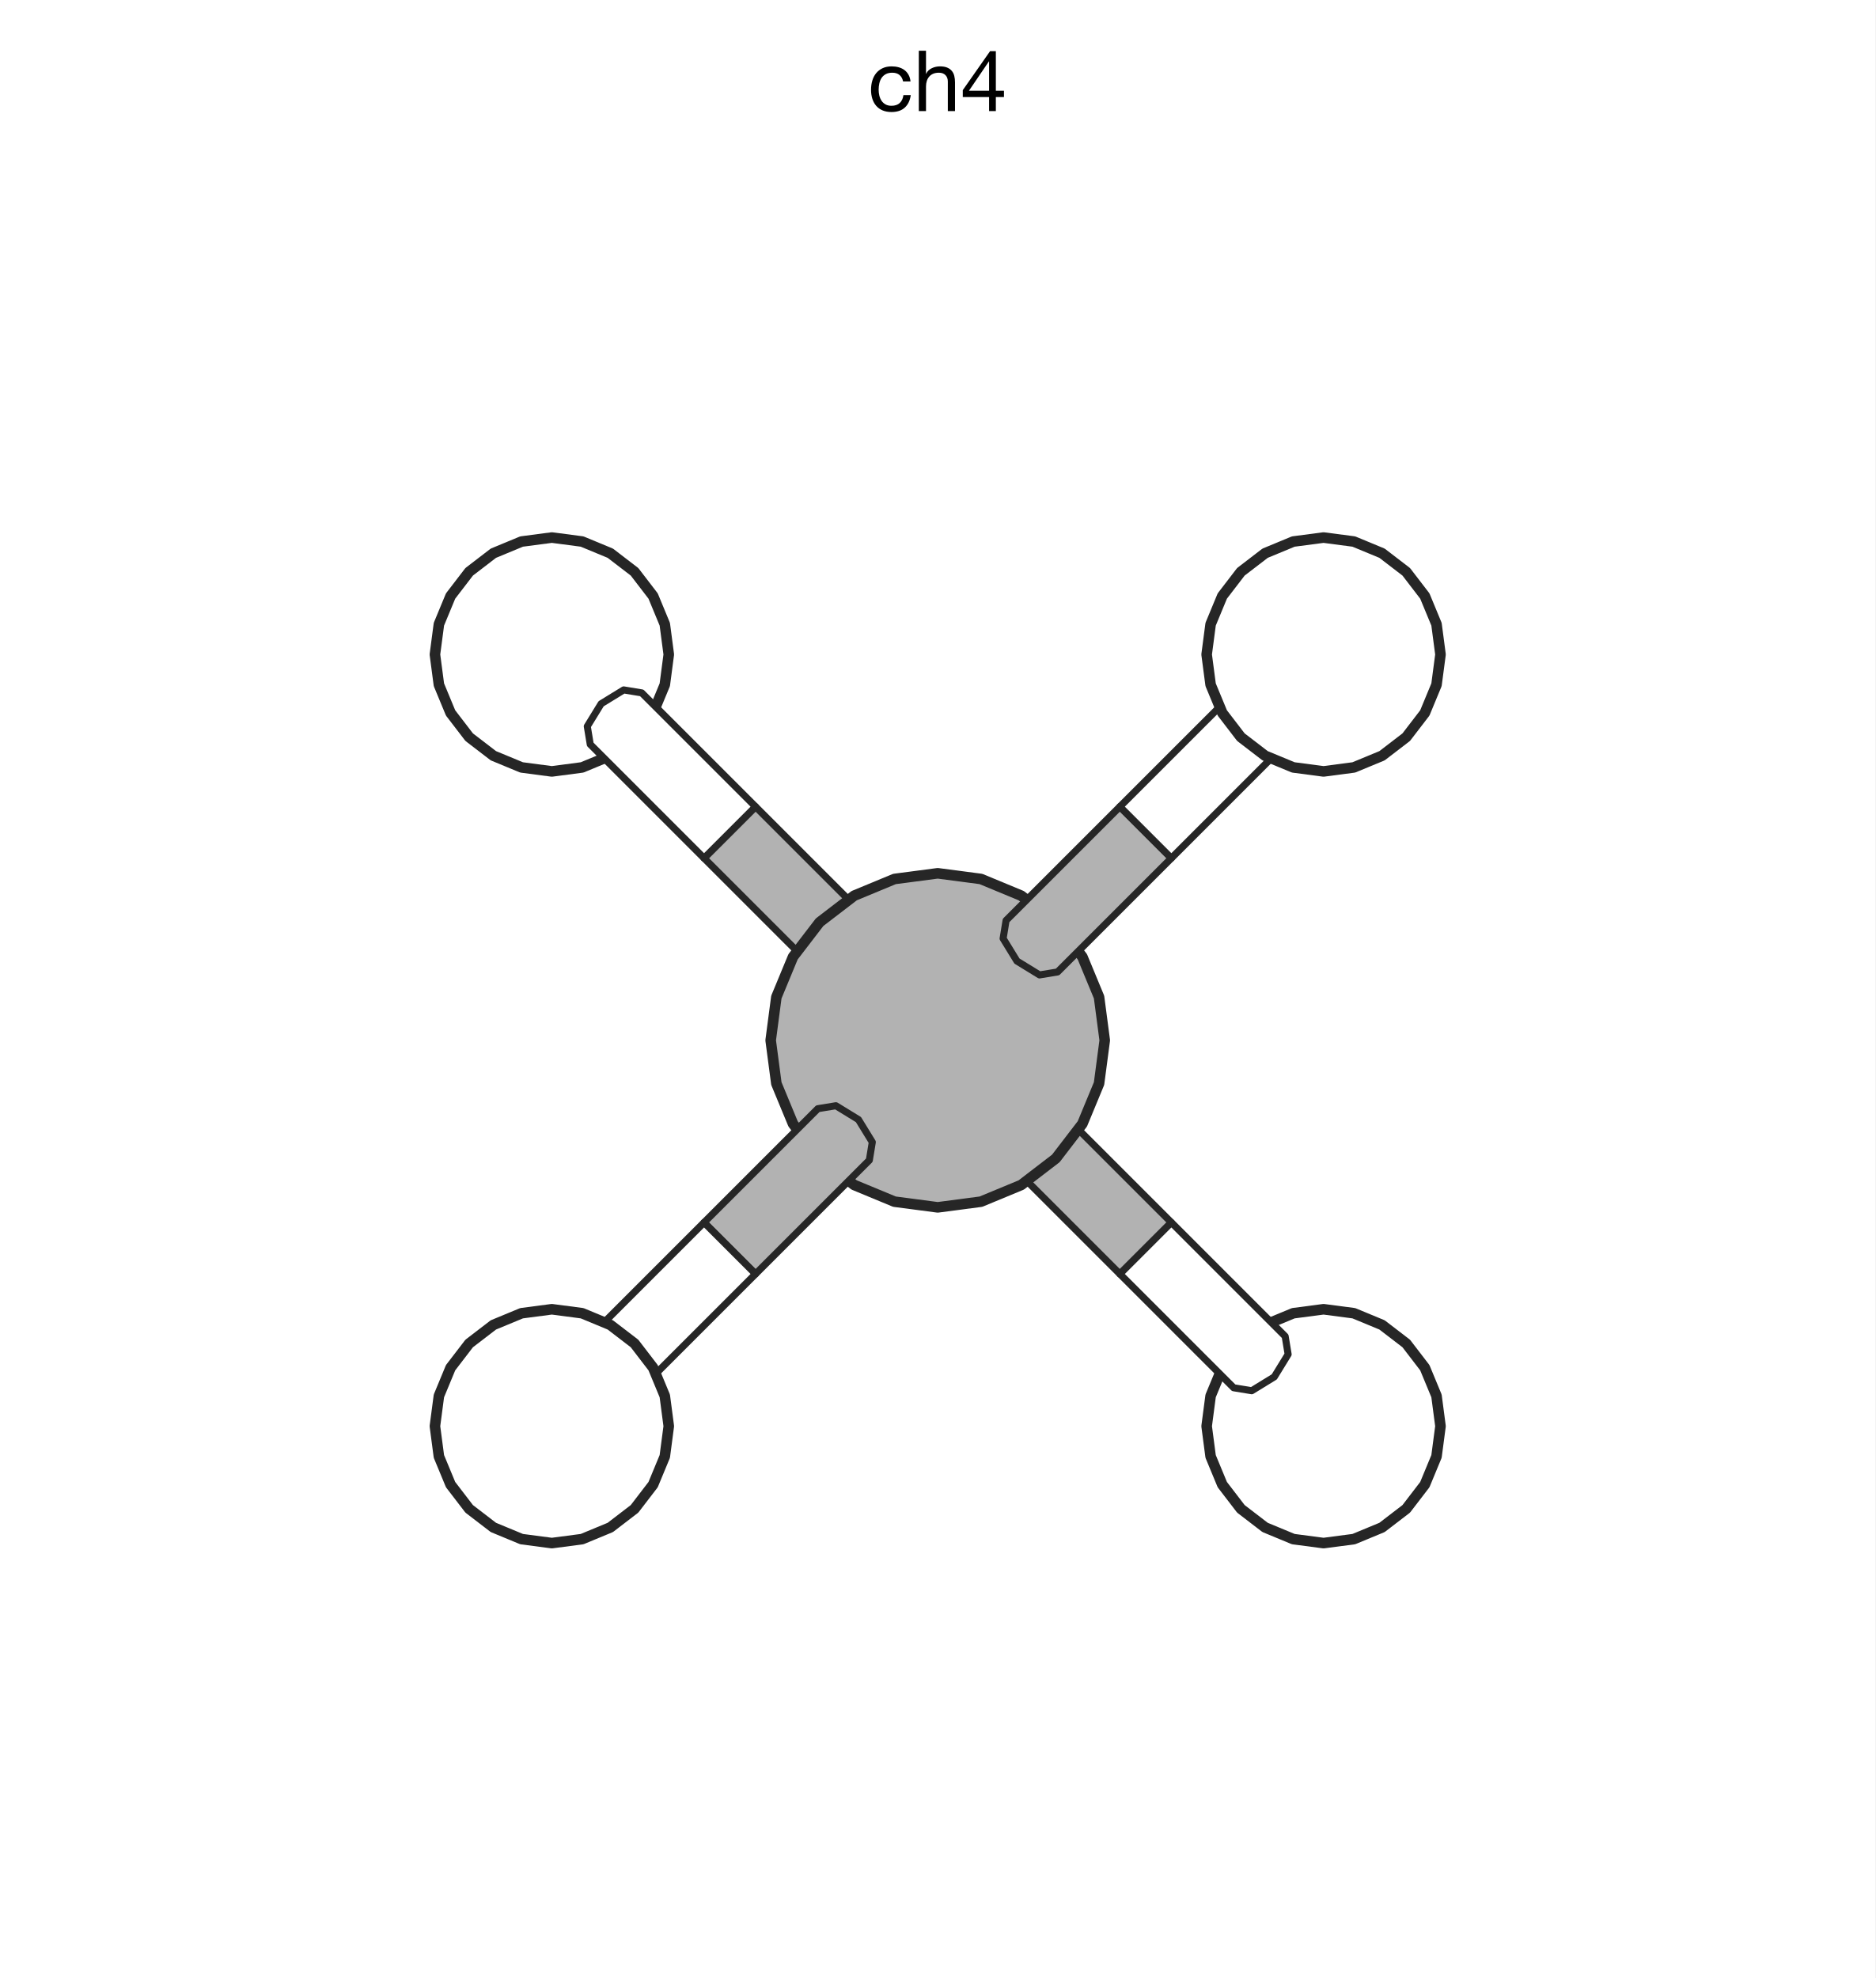
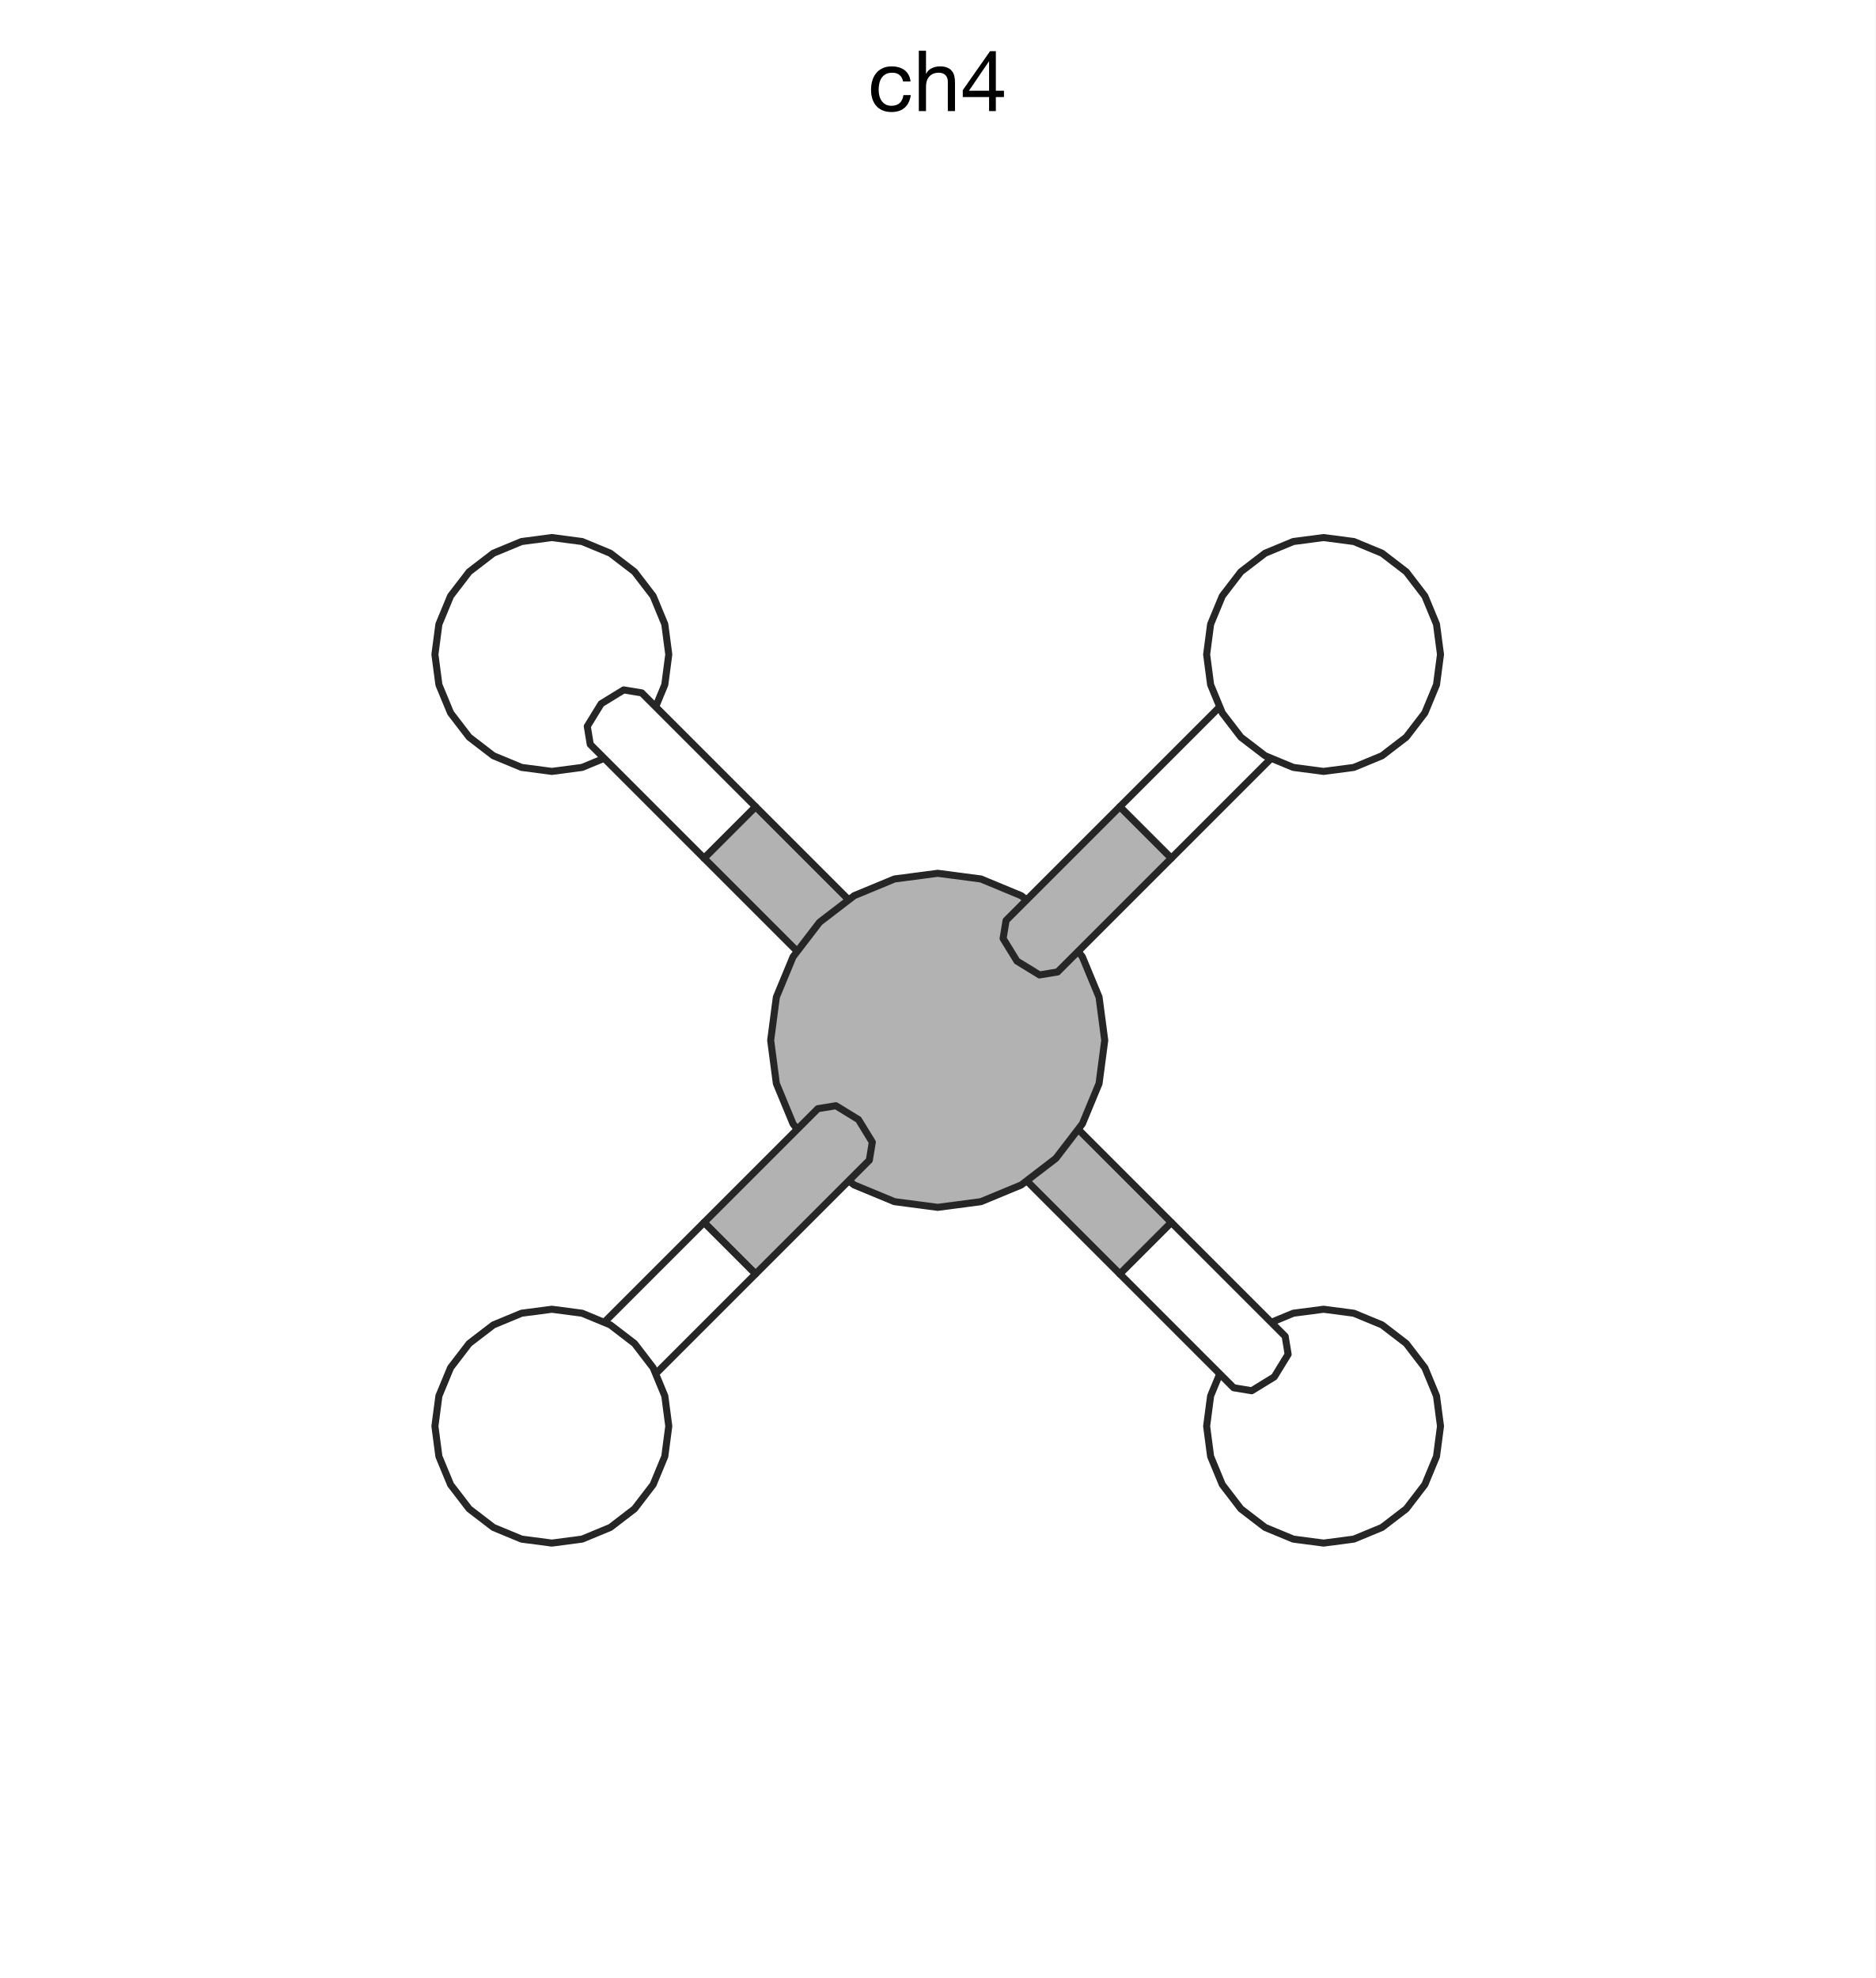
<svg xmlns="http://www.w3.org/2000/svg" xmlns:xlink="http://www.w3.org/1999/xlink" width="266.16pt" height="280.729pt" viewBox="0 0 266.16 280.729" version="1.1">
  <defs>
    <style type="text/css">*{stroke-linejoin: round; stroke-linecap: butt}</style>
  </defs>
  <g id="figure_1">
    <g id="patch_1">
      <path d="M 0 280.729  L 266.16 280.729  L 266.16 0  L 0 0  z " style="fill: #ffffff" />
    </g>
    <g id="axes_1">
      <g id="PolyCollection_1">
-         <path d="M 204.436 202.41  L 203.87 198.115  L 202.212 194.113  L 199.575 190.676  L 196.139 188.039  L 192.136 186.381  L 187.841 185.816  L 183.546 186.381  L 179.544 188.039  L 176.107 190.676  L 173.47 194.113  L 171.812 198.115  L 171.247 202.41  L 171.812 206.705  L 173.47 210.707  L 176.107 214.144  L 179.544 216.781  L 183.546 218.439  L 187.841 219.004  L 192.136 218.439  L 196.139 216.781  L 199.575 214.144  L 202.212 210.707  L 203.87 206.705  L 204.436 202.41  z " clip-path="url(#p5b5f48d14e)" style="fill: #ffffff; stroke: #262626; stroke-width: 1.5" />
-         <path d="M 94.913 92.887  L 94.348 88.592  L 92.69 84.59  L 90.053 81.153  L 86.616 78.516  L 82.614 76.858  L 78.319 76.293  L 74.024 76.858  L 70.021 78.516  L 66.585 81.153  L 63.948 84.59  L 62.29 88.592  L 61.724 92.887  L 62.29 97.182  L 63.948 101.185  L 66.585 104.621  L 70.021 107.259  L 74.024 108.916  L 78.319 109.482  L 82.614 108.916  L 86.616 107.259  L 90.053 104.621  L 92.69 101.185  L 94.348 97.182  L 94.913 92.887  z " clip-path="url(#p5b5f48d14e)" style="fill: #ffffff; stroke: #262626; stroke-width: 1.5" />
-         <path d="M 150.092 157.352  L 147.53 156.931  L 144.328 158.897  L 142.362 162.098  L 142.783 164.661  L 158.933 180.81  L 166.242 173.502  z " clip-path="url(#p5b5f48d14e)" style="fill: #b2b2b2; stroke: #262626" />
-         <path d="M 166.242 173.502  L 158.933 180.81  L 175.083 196.96  L 177.645 197.382  L 180.847 195.416  L 182.813 192.214  L 182.391 189.652  z " clip-path="url(#p5b5f48d14e)" style="fill: #ffffff; stroke: #262626" />
-         <path d="M 116.068 137.945  L 118.63 138.367  L 121.832 136.401  L 123.798 133.199  L 123.377 130.637  L 107.227 114.487  L 99.918 121.796  z " clip-path="url(#p5b5f48d14e)" style="fill: #b2b2b2; stroke: #262626" />
-         <path d="M 99.918 121.796  L 107.227 114.487  L 91.077 98.337  L 88.515 97.916  L 85.313 99.882  L 83.347 103.084  L 83.769 105.646  z " clip-path="url(#p5b5f48d14e)" style="fill: #ffffff; stroke: #262626" />
-         <path d="M 156.786 147.649  L 155.978 141.513  L 153.61 135.796  L 149.843 130.886  L 144.933 127.119  L 139.216 124.75  L 133.08 123.943  L 126.944 124.75  L 121.227 127.119  L 116.317 130.886  L 112.55 135.796  L 110.182 141.513  L 109.374 147.649  L 110.182 153.784  L 112.55 159.502  L 116.317 164.412  L 121.227 168.179  L 126.944 170.547  L 133.08 171.355  L 139.216 170.547  L 144.933 168.179  L 149.843 164.412  L 153.61 159.502  L 155.978 153.784  L 156.786 147.649  z " clip-path="url(#p5b5f48d14e)" style="fill: #b2b2b2; stroke: #262626; stroke-width: 1.5" />
-         <path d="M 142.783 130.637  L 142.362 133.199  L 144.328 136.401  L 147.53 138.367  L 150.092 137.945  L 166.242 121.796  L 158.933 114.487  z " clip-path="url(#p5b5f48d14e)" style="fill: #b2b2b2; stroke: #262626" />
-         <path d="M 158.933 114.487  L 166.242 121.796  L 182.391 105.646  L 182.813 103.084  L 180.847 99.882  L 177.645 97.916  L 175.083 98.337  z " clip-path="url(#p5b5f48d14e)" style="fill: #ffffff; stroke: #262626" />
-         <path d="M 204.436 92.887  L 203.87 88.592  L 202.212 84.59  L 199.575 81.153  L 196.139 78.516  L 192.136 76.858  L 187.841 76.293  L 183.546 76.858  L 179.544 78.516  L 176.107 81.153  L 173.47 84.59  L 171.812 88.592  L 171.247 92.887  L 171.812 97.182  L 173.47 101.185  L 176.107 104.621  L 179.544 107.259  L 183.546 108.916  L 187.841 109.482  L 192.136 108.916  L 196.139 107.259  L 199.575 104.621  L 202.212 101.185  L 203.87 97.182  L 204.436 92.887  z " clip-path="url(#p5b5f48d14e)" style="fill: #ffffff; stroke: #262626; stroke-width: 1.5" />
-         <path d="M 123.377 164.661  L 123.798 162.098  L 121.832 158.897  L 118.63 156.931  L 116.068 157.352  L 99.918 173.502  L 107.227 180.81  z " clip-path="url(#p5b5f48d14e)" style="fill: #b2b2b2; stroke: #262626" />
-         <path d="M 107.227 180.81  L 99.918 173.502  L 83.769 189.652  L 83.347 192.214  L 85.313 195.416  L 88.515 197.382  L 91.077 196.96  z " clip-path="url(#p5b5f48d14e)" style="fill: #ffffff; stroke: #262626" />
-         <path d="M 94.913 202.41  L 94.348 198.115  L 92.69 194.113  L 90.053 190.676  L 86.616 188.039  L 82.614 186.381  L 78.319 185.816  L 74.024 186.381  L 70.021 188.039  L 66.585 190.676  L 63.948 194.113  L 62.29 198.115  L 61.724 202.41  L 62.29 206.705  L 63.948 210.707  L 66.585 214.144  L 70.021 216.781  L 74.024 218.439  L 78.319 219.004  L 82.614 218.439  L 86.616 216.781  L 90.053 214.144  L 92.69 210.707  L 94.348 206.705  L 94.913 202.41  z " clip-path="url(#p5b5f48d14e)" style="fill: #ffffff; stroke: #262626; stroke-width: 1.5" />
+         <path d="M 204.436 202.41  L 203.87 198.115  L 202.212 194.113  L 199.575 190.676  L 196.139 188.039  L 192.136 186.381  L 187.841 185.816  L 183.546 186.381  L 179.544 188.039  L 176.107 190.676  L 173.47 194.113  L 171.812 198.115  L 171.247 202.41  L 171.812 206.705  L 173.47 210.707  L 176.107 214.144  L 179.544 216.781  L 183.546 218.439  L 187.841 219.004  L 192.136 218.439  L 196.139 216.781  L 199.575 214.144  L 202.212 210.707  L 203.87 206.705  L 204.436 202.41  z " clip-path="url(#pae958109df)" style="fill: #ffffff; stroke: #262626" />
+         <path d="M 94.913 92.887  L 94.348 88.592  L 92.69 84.59  L 90.053 81.153  L 86.616 78.516  L 82.614 76.858  L 78.319 76.293  L 74.024 76.858  L 70.021 78.516  L 66.585 81.153  L 63.948 84.59  L 62.29 88.592  L 61.724 92.887  L 62.29 97.182  L 63.948 101.185  L 66.585 104.621  L 70.021 107.259  L 74.024 108.916  L 78.319 109.482  L 82.614 108.916  L 86.616 107.259  L 90.053 104.621  L 92.69 101.185  L 94.348 97.182  L 94.913 92.887  z " clip-path="url(#pae958109df)" style="fill: #ffffff; stroke: #262626" />
+         <path d="M 150.092 157.352  L 147.53 156.931  L 144.328 158.897  L 142.362 162.098  L 142.783 164.661  L 158.933 180.81  L 166.242 173.502  z " clip-path="url(#pae958109df)" style="fill: #b2b2b2; stroke: #262626" />
+         <path d="M 166.242 173.502  L 158.933 180.81  L 175.083 196.96  L 177.645 197.382  L 180.847 195.416  L 182.813 192.214  L 182.391 189.652  z " clip-path="url(#pae958109df)" style="fill: #ffffff; stroke: #262626" />
+         <path d="M 116.068 137.945  L 118.63 138.367  L 121.832 136.401  L 123.798 133.199  L 123.377 130.637  L 107.227 114.487  L 99.918 121.796  z " clip-path="url(#pae958109df)" style="fill: #b2b2b2; stroke: #262626" />
+         <path d="M 99.918 121.796  L 107.227 114.487  L 91.077 98.337  L 88.515 97.916  L 85.313 99.882  L 83.347 103.084  L 83.769 105.646  z " clip-path="url(#pae958109df)" style="fill: #ffffff; stroke: #262626" />
+         <path d="M 156.786 147.649  L 155.978 141.513  L 153.61 135.796  L 149.843 130.886  L 144.933 127.119  L 139.216 124.75  L 133.08 123.943  L 126.944 124.75  L 121.227 127.119  L 116.317 130.886  L 112.55 135.796  L 110.182 141.513  L 109.374 147.649  L 110.182 153.784  L 112.55 159.502  L 116.317 164.412  L 121.227 168.179  L 126.944 170.547  L 133.08 171.355  L 139.216 170.547  L 144.933 168.179  L 149.843 164.412  L 153.61 159.502  L 155.978 153.784  L 156.786 147.649  z " clip-path="url(#pae958109df)" style="fill: #b2b2b2; stroke: #262626" />
+         <path d="M 142.783 130.637  L 142.362 133.199  L 144.328 136.401  L 147.53 138.367  L 150.092 137.945  L 166.242 121.796  L 158.933 114.487  z " clip-path="url(#pae958109df)" style="fill: #b2b2b2; stroke: #262626" />
+         <path d="M 158.933 114.487  L 166.242 121.796  L 182.391 105.646  L 182.813 103.084  L 180.847 99.882  L 177.645 97.916  L 175.083 98.337  z " clip-path="url(#pae958109df)" style="fill: #ffffff; stroke: #262626" />
+         <path d="M 204.436 92.887  L 203.87 88.592  L 202.212 84.59  L 199.575 81.153  L 196.139 78.516  L 192.136 76.858  L 187.841 76.293  L 183.546 76.858  L 179.544 78.516  L 176.107 81.153  L 173.47 84.59  L 171.812 88.592  L 171.247 92.887  L 171.812 97.182  L 173.47 101.185  L 176.107 104.621  L 179.544 107.259  L 183.546 108.916  L 187.841 109.482  L 192.136 108.916  L 196.139 107.259  L 199.575 104.621  L 202.212 101.185  L 203.87 97.182  L 204.436 92.887  z " clip-path="url(#pae958109df)" style="fill: #ffffff; stroke: #262626" />
+         <path d="M 123.377 164.661  L 123.798 162.098  L 121.832 158.897  L 118.63 156.931  L 116.068 157.352  L 99.918 173.502  L 107.227 180.81  z " clip-path="url(#pae958109df)" style="fill: #b2b2b2; stroke: #262626" />
+         <path d="M 107.227 180.81  L 99.918 173.502  L 83.769 189.652  L 83.347 192.214  L 85.313 195.416  L 88.515 197.382  L 91.077 196.96  z " clip-path="url(#pae958109df)" style="fill: #ffffff; stroke: #262626" />
+         <path d="M 94.913 202.41  L 94.348 198.115  L 92.69 194.113  L 90.053 190.676  L 86.616 188.039  L 82.614 186.381  L 78.319 185.816  L 74.024 186.381  L 70.021 188.039  L 66.585 190.676  L 63.948 194.113  L 62.29 198.115  L 61.724 202.41  L 62.29 206.705  L 63.948 210.707  L 66.585 214.144  L 70.021 216.781  L 74.024 218.439  L 78.319 219.004  L 82.614 218.439  L 86.616 216.781  L 90.053 214.144  L 92.69 210.707  L 94.348 206.705  L 94.913 202.41  z " clip-path="url(#pae958109df)" style="fill: #ffffff; stroke: #262626" />
      </g>
      <g id="text_1">
        <g transform="translate(123.1866 15.76875) scale(0.12 -0.12)">
          <defs>
            <path id="HelveticaNeue-63" d="M 2656 2246  L 3219 2246  Q 3187 2541 3065 2755  Q 2944 2970 2755 3110  Q 2566 3251 2320 3318  Q 2074 3386 1792 3386  Q 1402 3386 1107 3248  Q 813 3110 617 2870  Q 422 2630 326 2307  Q 230 1984 230 1613  Q 230 1242 329 931  Q 429 621 624 397  Q 819 173 1110 51  Q 1402 -70 1779 -70  Q 2413 -70 2781 262  Q 3149 595 3238 1210  L 2682 1210  Q 2630 826 2403 614  Q 2176 403 1773 403  Q 1517 403 1331 505  Q 1146 608 1030 777  Q 915 947 860 1164  Q 806 1382 806 1613  Q 806 1862 857 2096  Q 909 2330 1027 2509  Q 1146 2688 1344 2797  Q 1542 2906 1837 2906  Q 2182 2906 2387 2733  Q 2592 2560 2656 2246  z " transform="scale(0.015625)" />
            <path id="HelveticaNeue-68" d="M 410 4570  L 410 0  L 954 0  L 954 1869  Q 954 2093 1014 2281  Q 1075 2470 1196 2611  Q 1318 2752 1500 2829  Q 1683 2906 1933 2906  Q 2246 2906 2425 2726  Q 2605 2547 2605 2240  L 2605 0  L 3149 0  L 3149 2176  Q 3149 2445 3094 2665  Q 3040 2886 2905 3046  Q 2771 3206 2553 3296  Q 2336 3386 2010 3386  Q 1862 3386 1705 3354  Q 1549 3322 1405 3254  Q 1261 3187 1145 3081  Q 1030 2976 966 2822  L 954 2822  L 954 4570  L 410 4570  z " transform="scale(0.015625)" />
            <path id="HelveticaNeue-34" d="M 2170 1542  L 646 1542  L 2157 3763  L 2170 3763  L 2170 1542  z M 2682 1542  L 2682 4538  L 2246 4538  L 179 1587  L 179 1062  L 2170 1062  L 2170 0  L 2682 0  L 2682 1062  L 3296 1062  L 3296 1542  L 2682 1542  z " transform="scale(0.015625)" />
          </defs>
          <use xlink:href="#HelveticaNeue-63" />
          <use xlink:href="#HelveticaNeue-68" transform="translate(53.7 0)" />
          <use xlink:href="#HelveticaNeue-34" transform="translate(109.3 0)" />
        </g>
      </g>
    </g>
  </g>
  <defs>
-     <clipPath id="p5b5f48d14e">
+     <clipPath id="pae958109df">
      <rect x="7.2" y="21.769" width="251.76" height="251.76" />
    </clipPath>
  </defs>
</svg>
